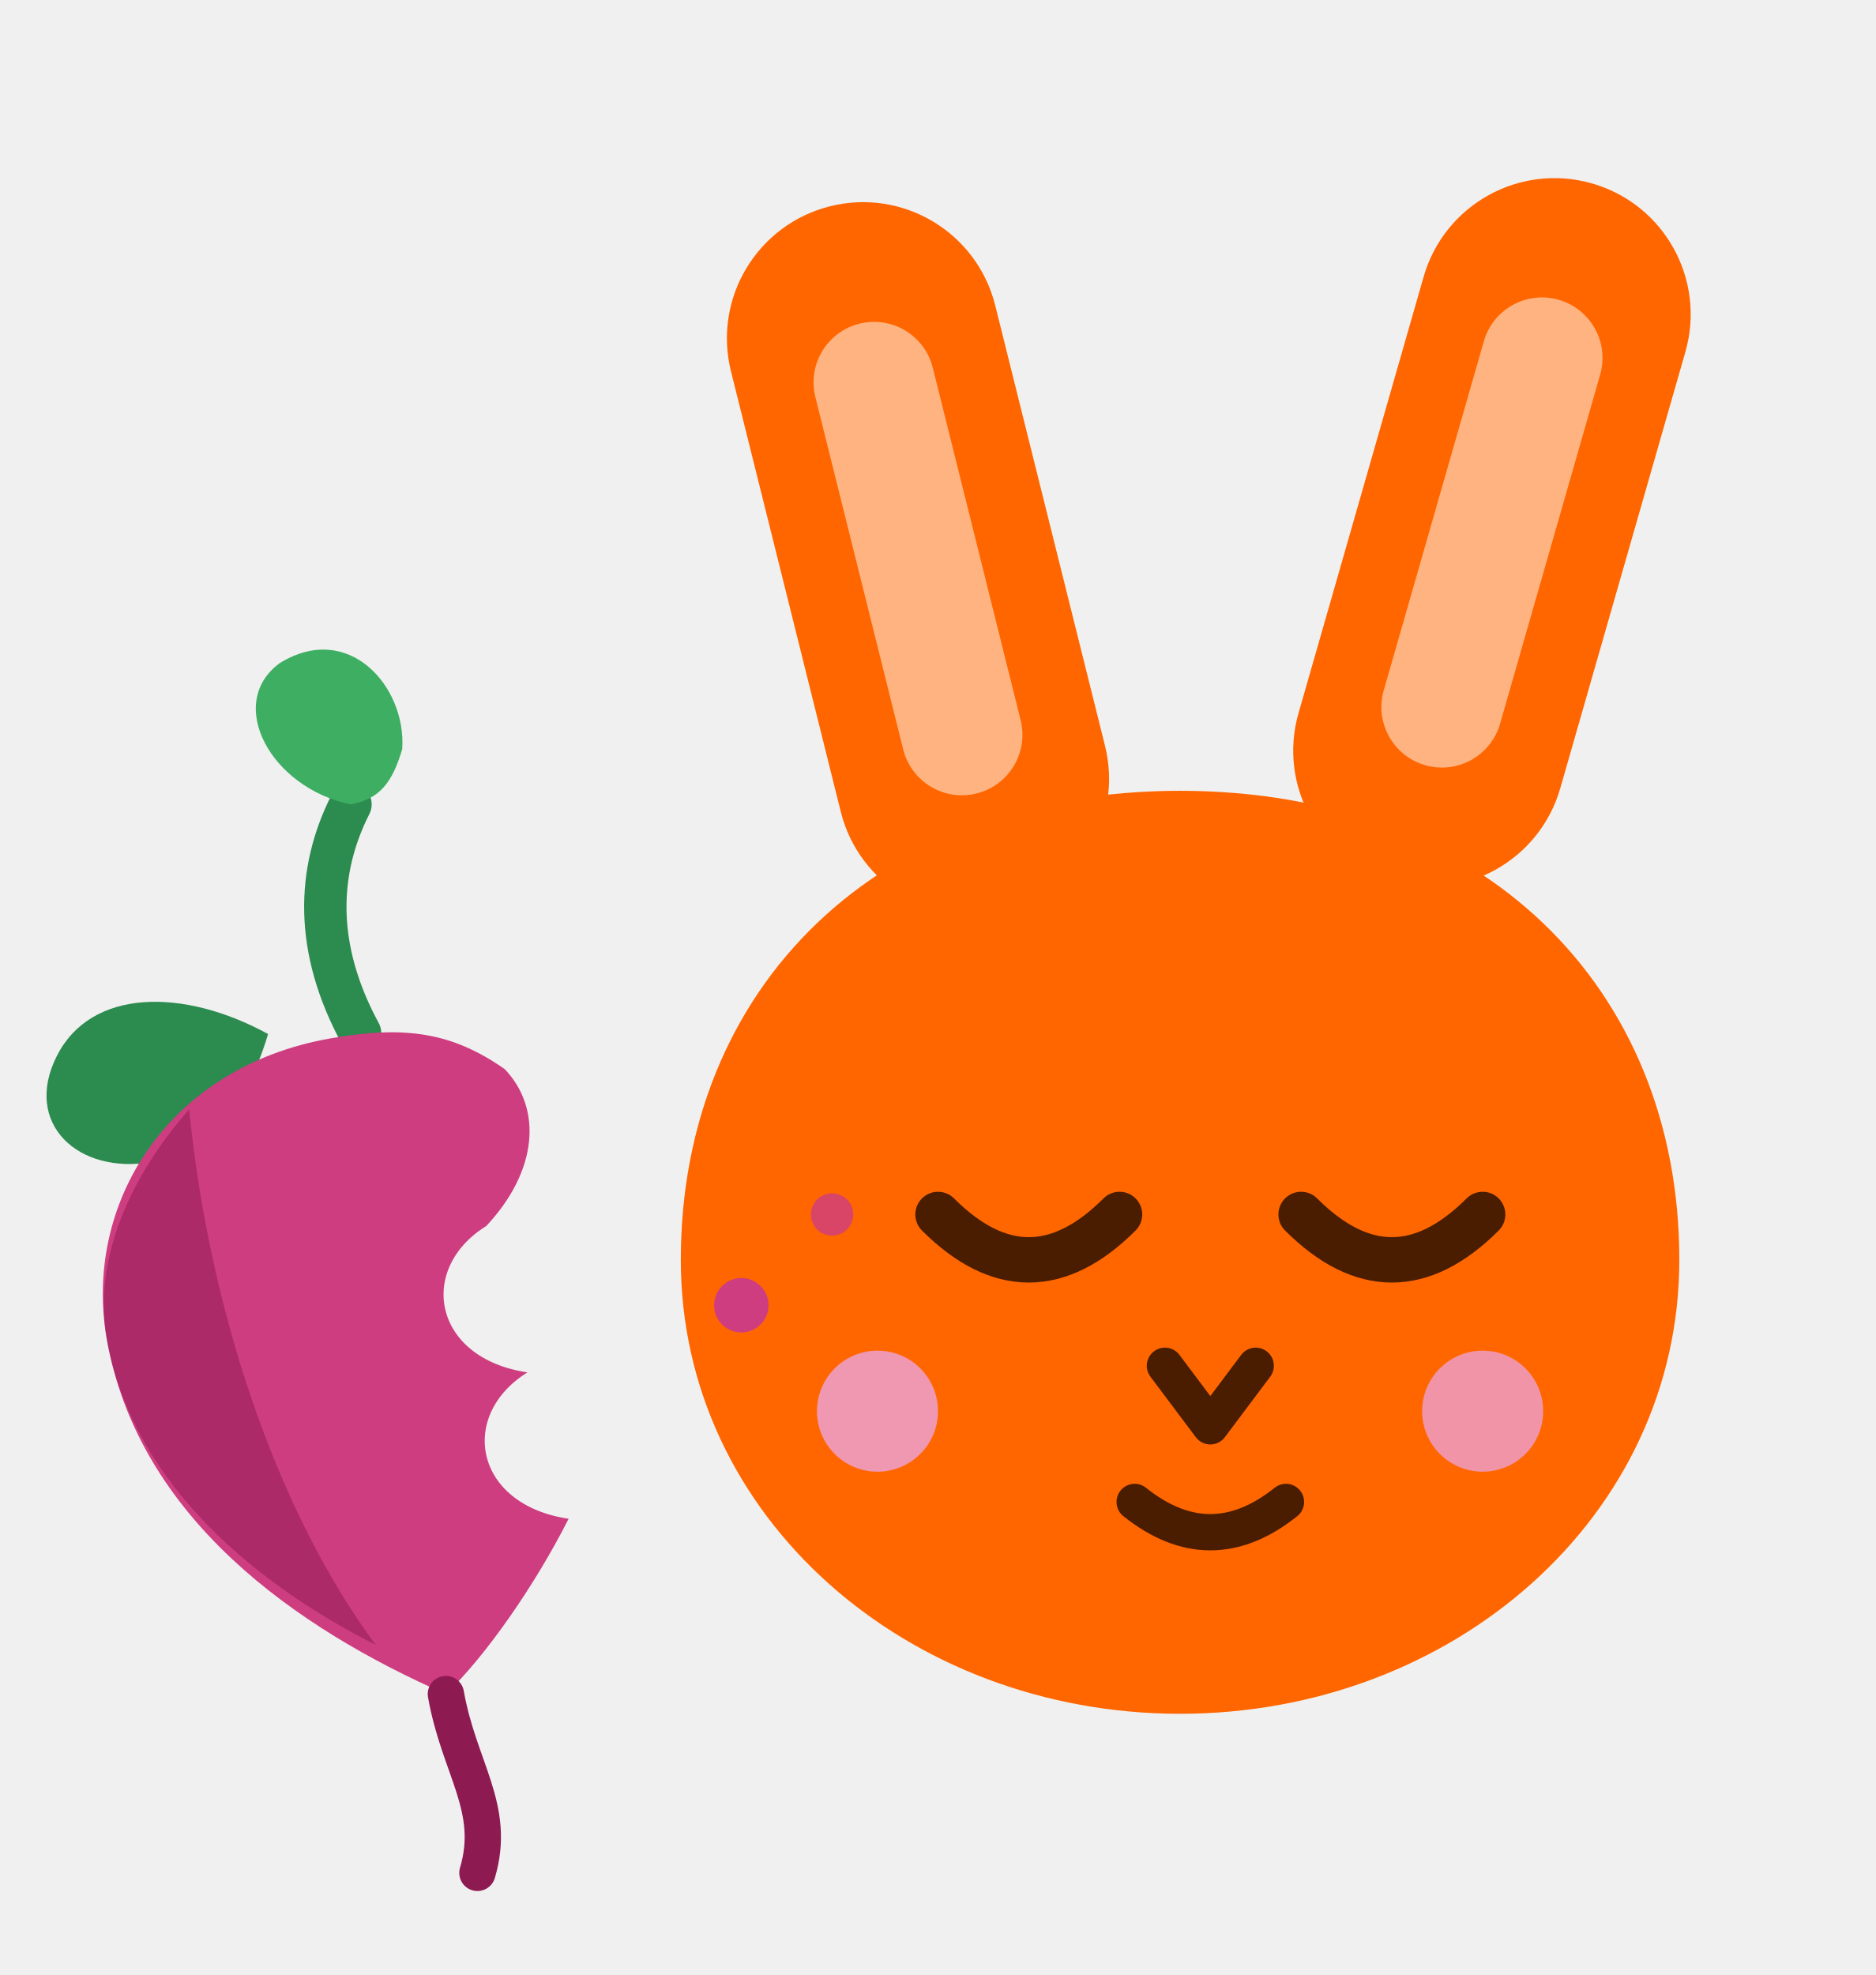
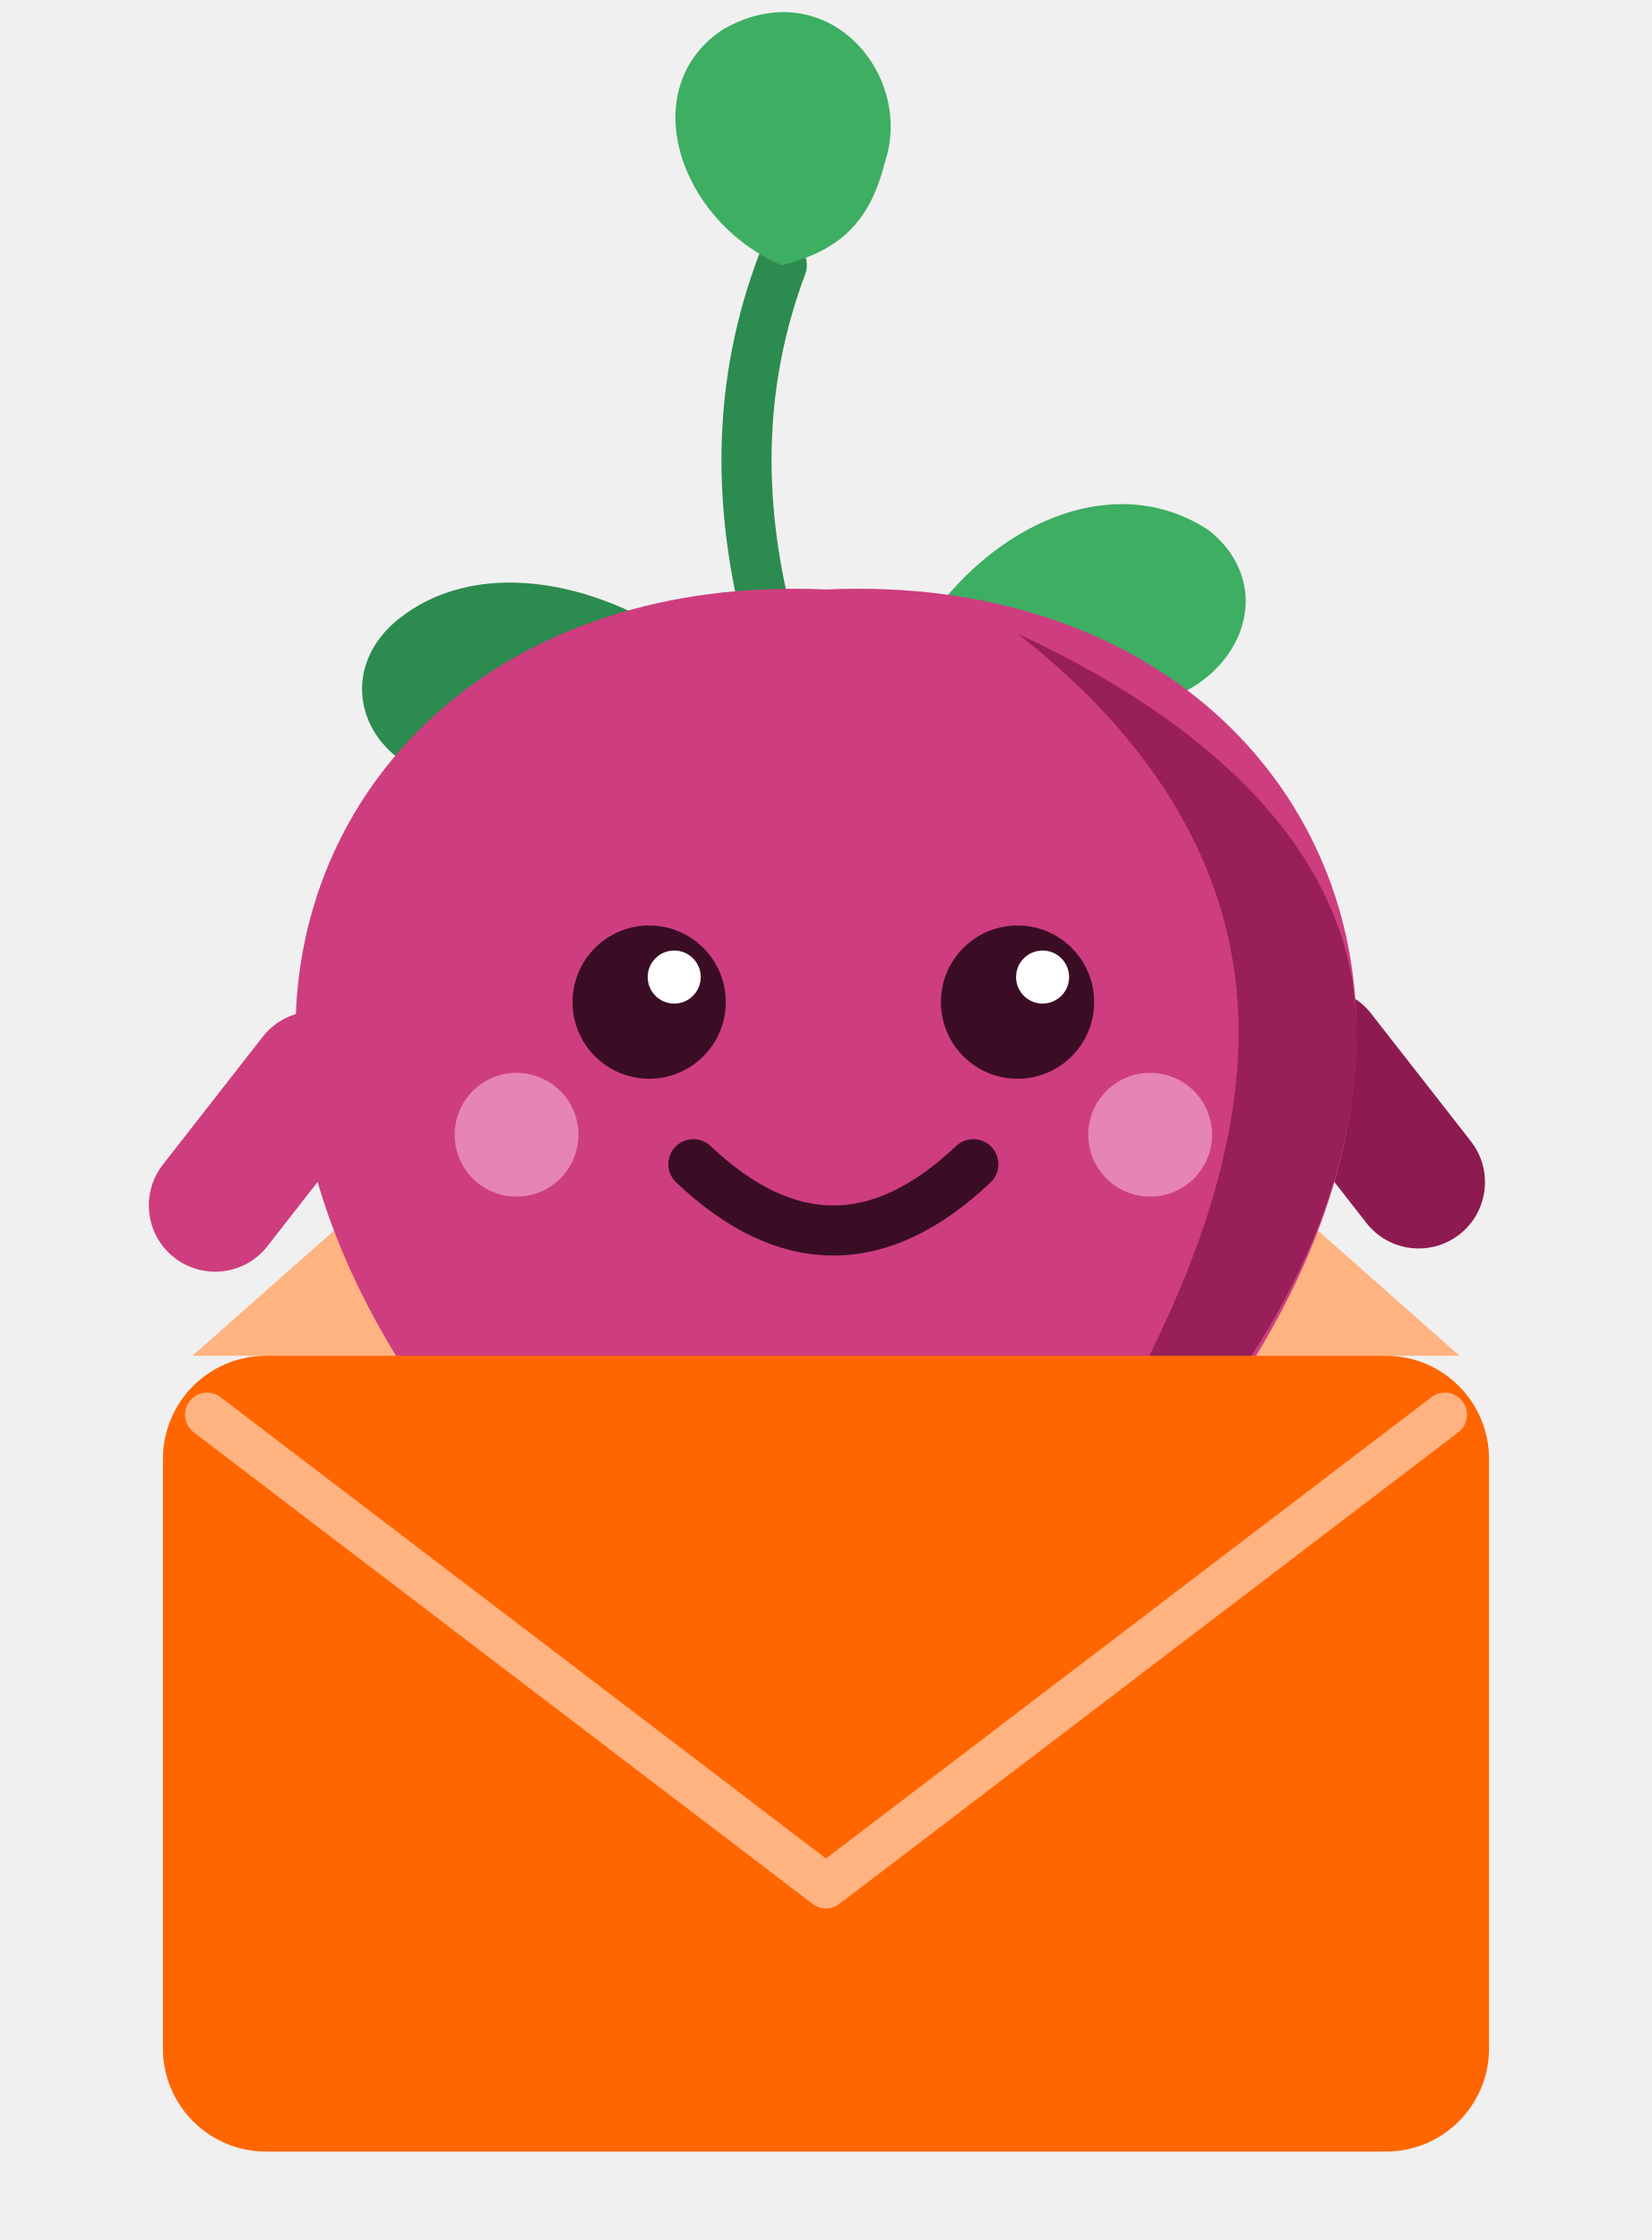
- <svg xmlns="http://www.w3.org/2000/svg" viewBox="8 4 124 130" width="114" height="120" fill="none">
-   <g transform="rotate(-14 74 62)">
-     <rect x="65" y="16" width="18" height="48" rx="9" fill="#FF6600" />
-     <rect x="70" y="24" width="8" height="32" rx="4" fill="#FFB380" />
+ <svg xmlns="http://www.w3.org/2000/svg" viewBox="14 -12 112 152" width="104" height="141" fill="none">
+   <path d="M27,80 L70,42 L113,80 Z" fill="#FFB380" />
+   <g transform="translate(20,-4)">
+     <path d="M46,34 C44,26 44,18 47,10" stroke="#2C8B4E" stroke-width="3.4" stroke-linecap="round" fill="none" />
+     <path d="M47,10 C40,7 37,-2 43,-6 C50,-10 56,-3 54,3 C53,7 51,9 47,10 Z" fill="#3DAE62" />
+     <path d="M41,36 C34,31 26,30 21,34 C16,38 19,45 26,45 C32,45 38,41 41,36 Z" fill="#2C8B4E" />
+     <path d="M57,34 C62,27 70,24 76,28 C81,32 78,39 71,40 C65,40 60,37 57,34 Z" fill="#3DAE62" />
+     <g transform="rotate(-52 14 66)">
+       <rect x="0" y="62" width="20" height="9" rx="4.5" fill="#CE3D80" />
+     </g>
+     <g transform="rotate(52 86 66)">
+       <rect x="78" y="62" width="20" height="9" rx="4.5" fill="#8E1A52" />
+     </g>
+     <path d="M50,32 C28,31 14,45 14,62 C14,81 30,98 44,108 C47,111 48,114 50,116 C52,114 53,111 56,108 C70,98 86,81 86,62 C86,45 72,31 50,32 Z" fill="#CE3D80" />
+     <path d="M63,35 C76,41 86,50 86,62 C86,79 73,94 58,106 C69,91 78,76 78,62 C78,51 72,42 63,35 Z" fill="#8E1A52" opacity="0.85" />
+     <circle cx="38" cy="60" r="5.2" fill="#3A0D24" />
+     <circle cx="39.7" cy="58.3" r="1.8" fill="#FFFFFF" />
+     <circle cx="63" cy="60" r="5.2" fill="#3A0D24" />
+     <circle cx="64.7" cy="58.3" r="1.8" fill="#FFFFFF" />
+     <path d="M41,71 Q50.5,80 60,71" stroke="#3A0D24" stroke-width="3.4" stroke-linecap="round" fill="none" />
+     <circle cx="29" cy="69" r="4.2" fill="#EE9CC4" opacity="0.75" />
+     <circle cx="72" cy="69" r="4.2" fill="#EE9CC4" opacity="0.75" />
  </g>
-   <g transform="rotate(16 100 62)">
-     <rect x="91" y="14" width="18" height="48" rx="9" fill="#FF6600" />
-     <rect x="96" y="22" width="8" height="32" rx="4" fill="#FFB380" />
-   </g>
-   <path d="M86,56 C66,56 53,69 53,87 C53,104 68,117 86,117 C104,117 119,104 119,87 C119,69 106,56 86,56 Z" fill="#FF6600" />
-   <circle cx="66" cy="97" r="4" fill="#EE9CC4" opacity="0.9" />
-   <circle cx="106" cy="97" r="4" fill="#EE9CC4" opacity="0.85" />
-   <path d="M70,84 Q76,90 82,84" stroke="#4A1D00" stroke-width="3" stroke-linecap="round" fill="none" />
-   <path d="M94,84 Q100,90 106,84" stroke="#4A1D00" stroke-width="3" stroke-linecap="round" fill="none" />
-   <path d="M85,94 L88,98 L91,94" stroke="#4A1D00" stroke-width="2.4" fill="none" stroke-linejoin="round" stroke-linecap="round" />
-   <path d="M83,103 Q88,107 93,103" stroke="#4A1D00" stroke-width="2.4" stroke-linecap="round" fill="none" />
-   <g transform="translate(34,96) rotate(-10)">
-     <path d="M2,-24 C0,-30 1,-35 4,-39" stroke="#2C8B4E" stroke-width="2.8" stroke-linecap="round" fill="none" />
-     <path d="M4,-39 C-1,-41 -3,-47 1,-49 C6,-51 9,-46 8,-42 C7,-40 6,-39 4,-39 Z" fill="#3DAE62" />
-     <path d="M-4,-25 C-9,-29 -15,-30 -18,-26 C-21,-22 -18,-18 -13,-18 C-9,-18 -6,-21 -4,-25 Z" fill="#2C8B4E" />
-     <path d="M0,-24 C-11,-24 -18,-16 -18,-7 C-18,5 -9,14 0,20 C3,18 7,14 10,10 C4,8 4,2 9,0 C3,-2 3,-8 8,-10 C12,-13 13,-17 11,-20 C8,-23 5,-24 0,-24 Z" fill="#CE3D80" />
-     <path d="M-10,-21 C-15,-17 -18,-12 -18,-7 C-18,2 -12,10 -4,16 C-9,6 -11,-8 -10,-21 Z" fill="#8E1A52" opacity="0.55" />
-     <path d="M0,20 C0,25 2,28 0,32" stroke="#8E1A52" stroke-width="2.4" stroke-linecap="round" fill="none" />
-   </g>
-   <circle cx="57" cy="90" r="1.8" fill="#CE3D80" />
-   <circle cx="63" cy="84" r="1.4" fill="#CE3D80" opacity="0.8" />
+   <rect x="25" y="80" width="90" height="54" rx="7" fill="#FF6600" />
+   <path d="M28,84 L70,116 L112,84" stroke="#FFB380" stroke-width="3" fill="none" stroke-linejoin="round" stroke-linecap="round" />
</svg>
